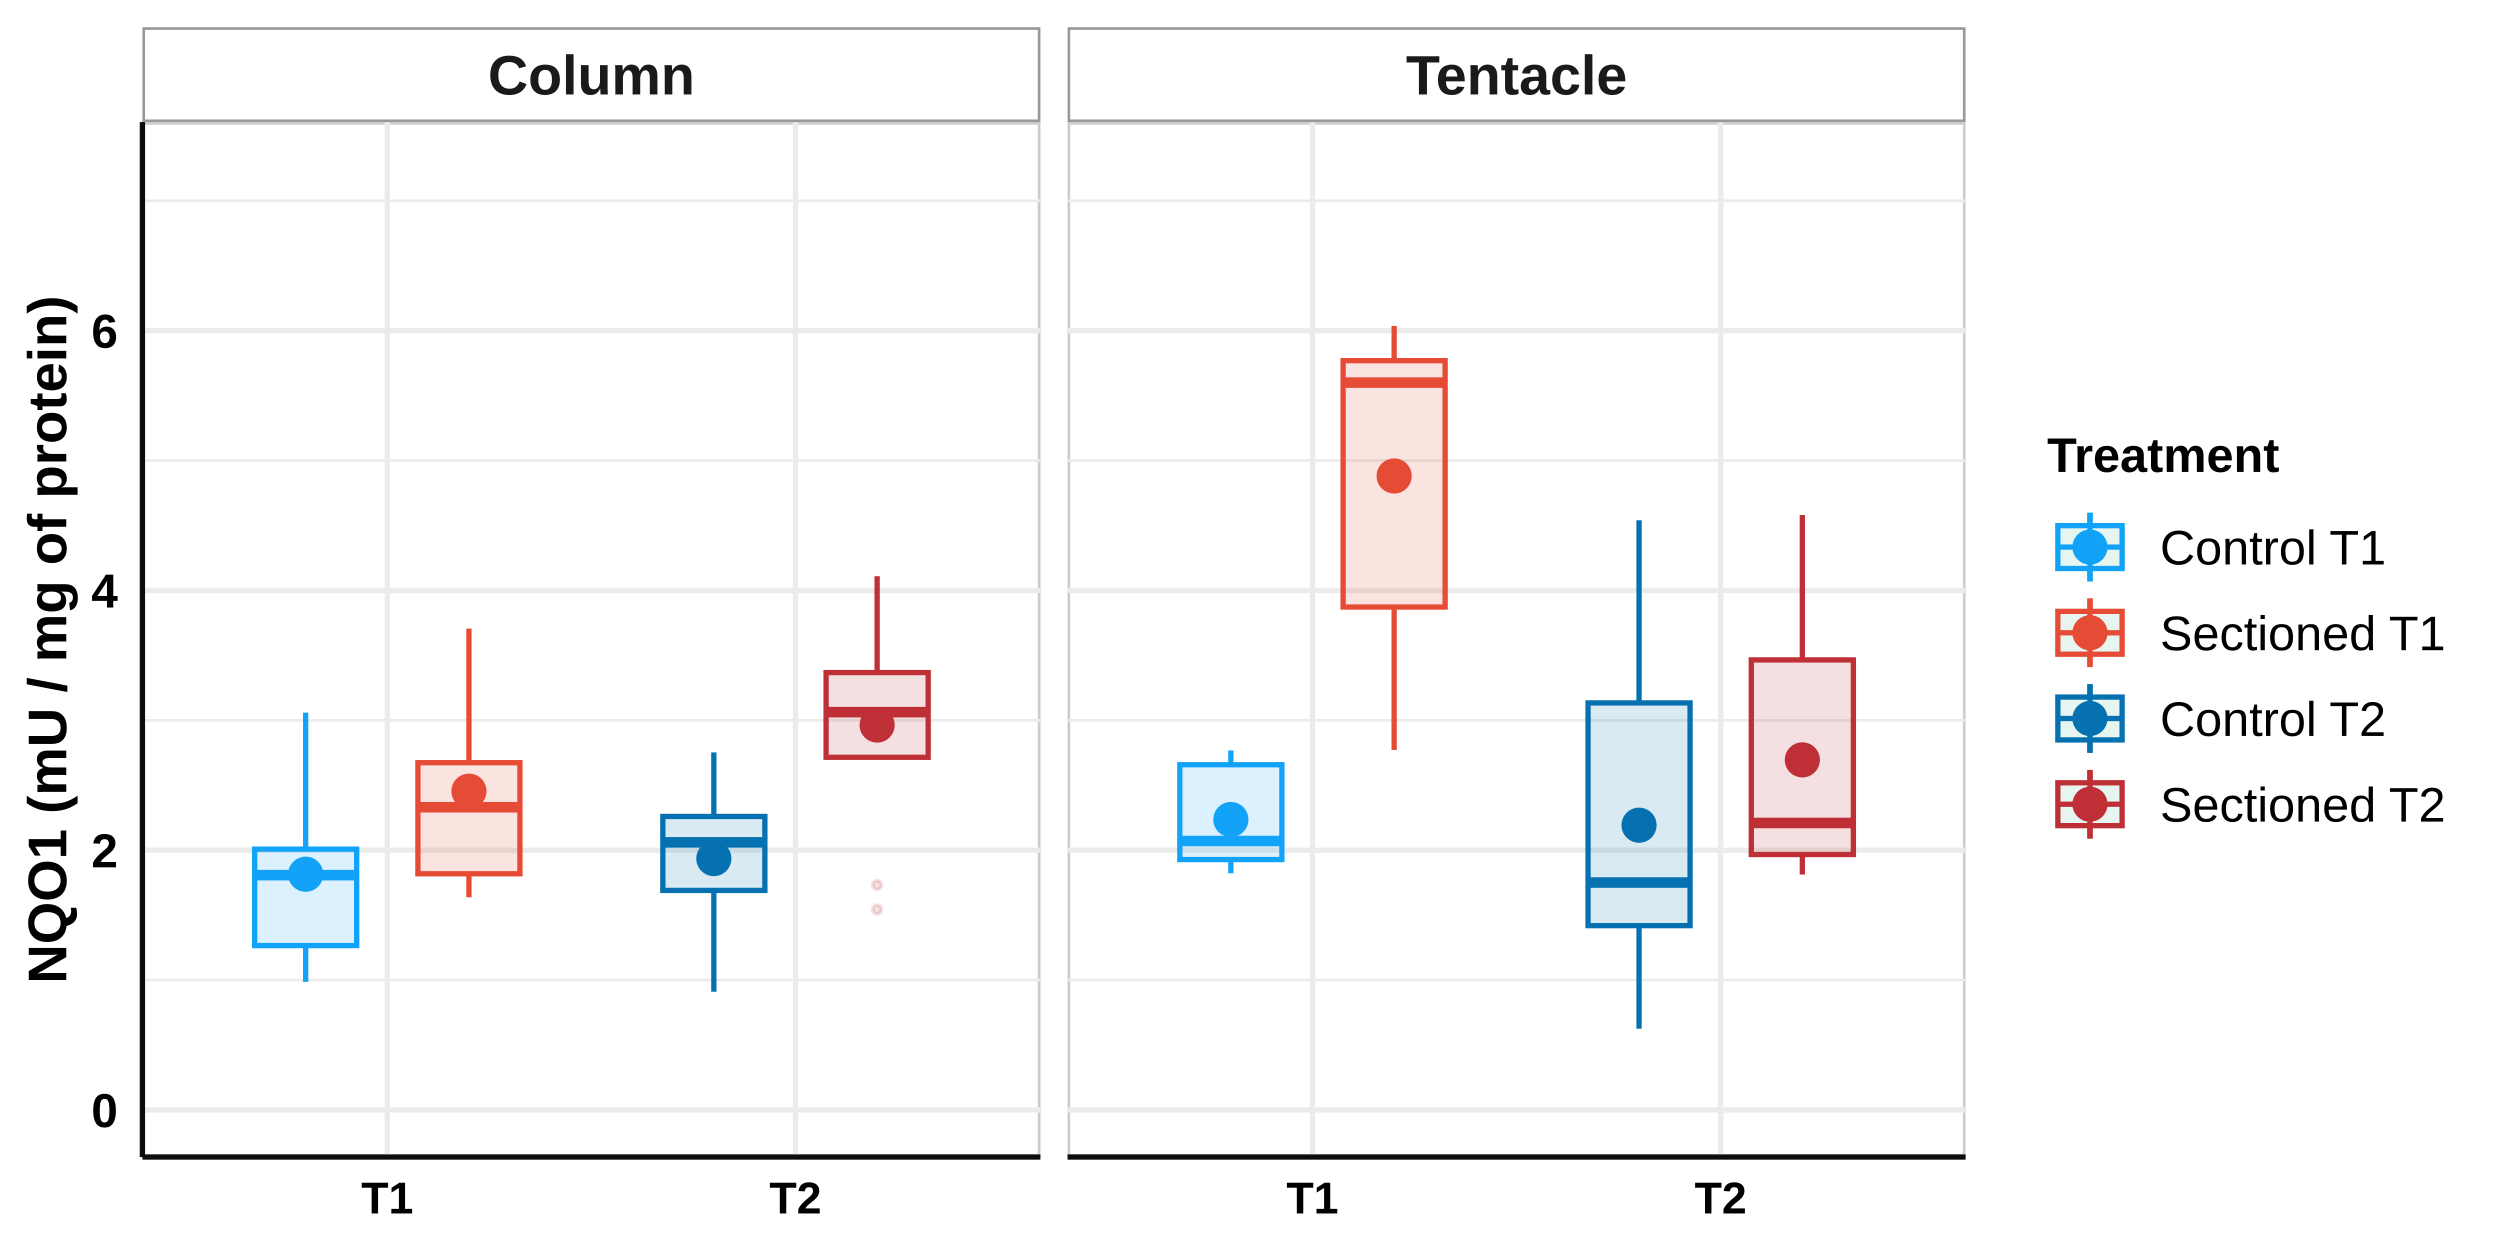
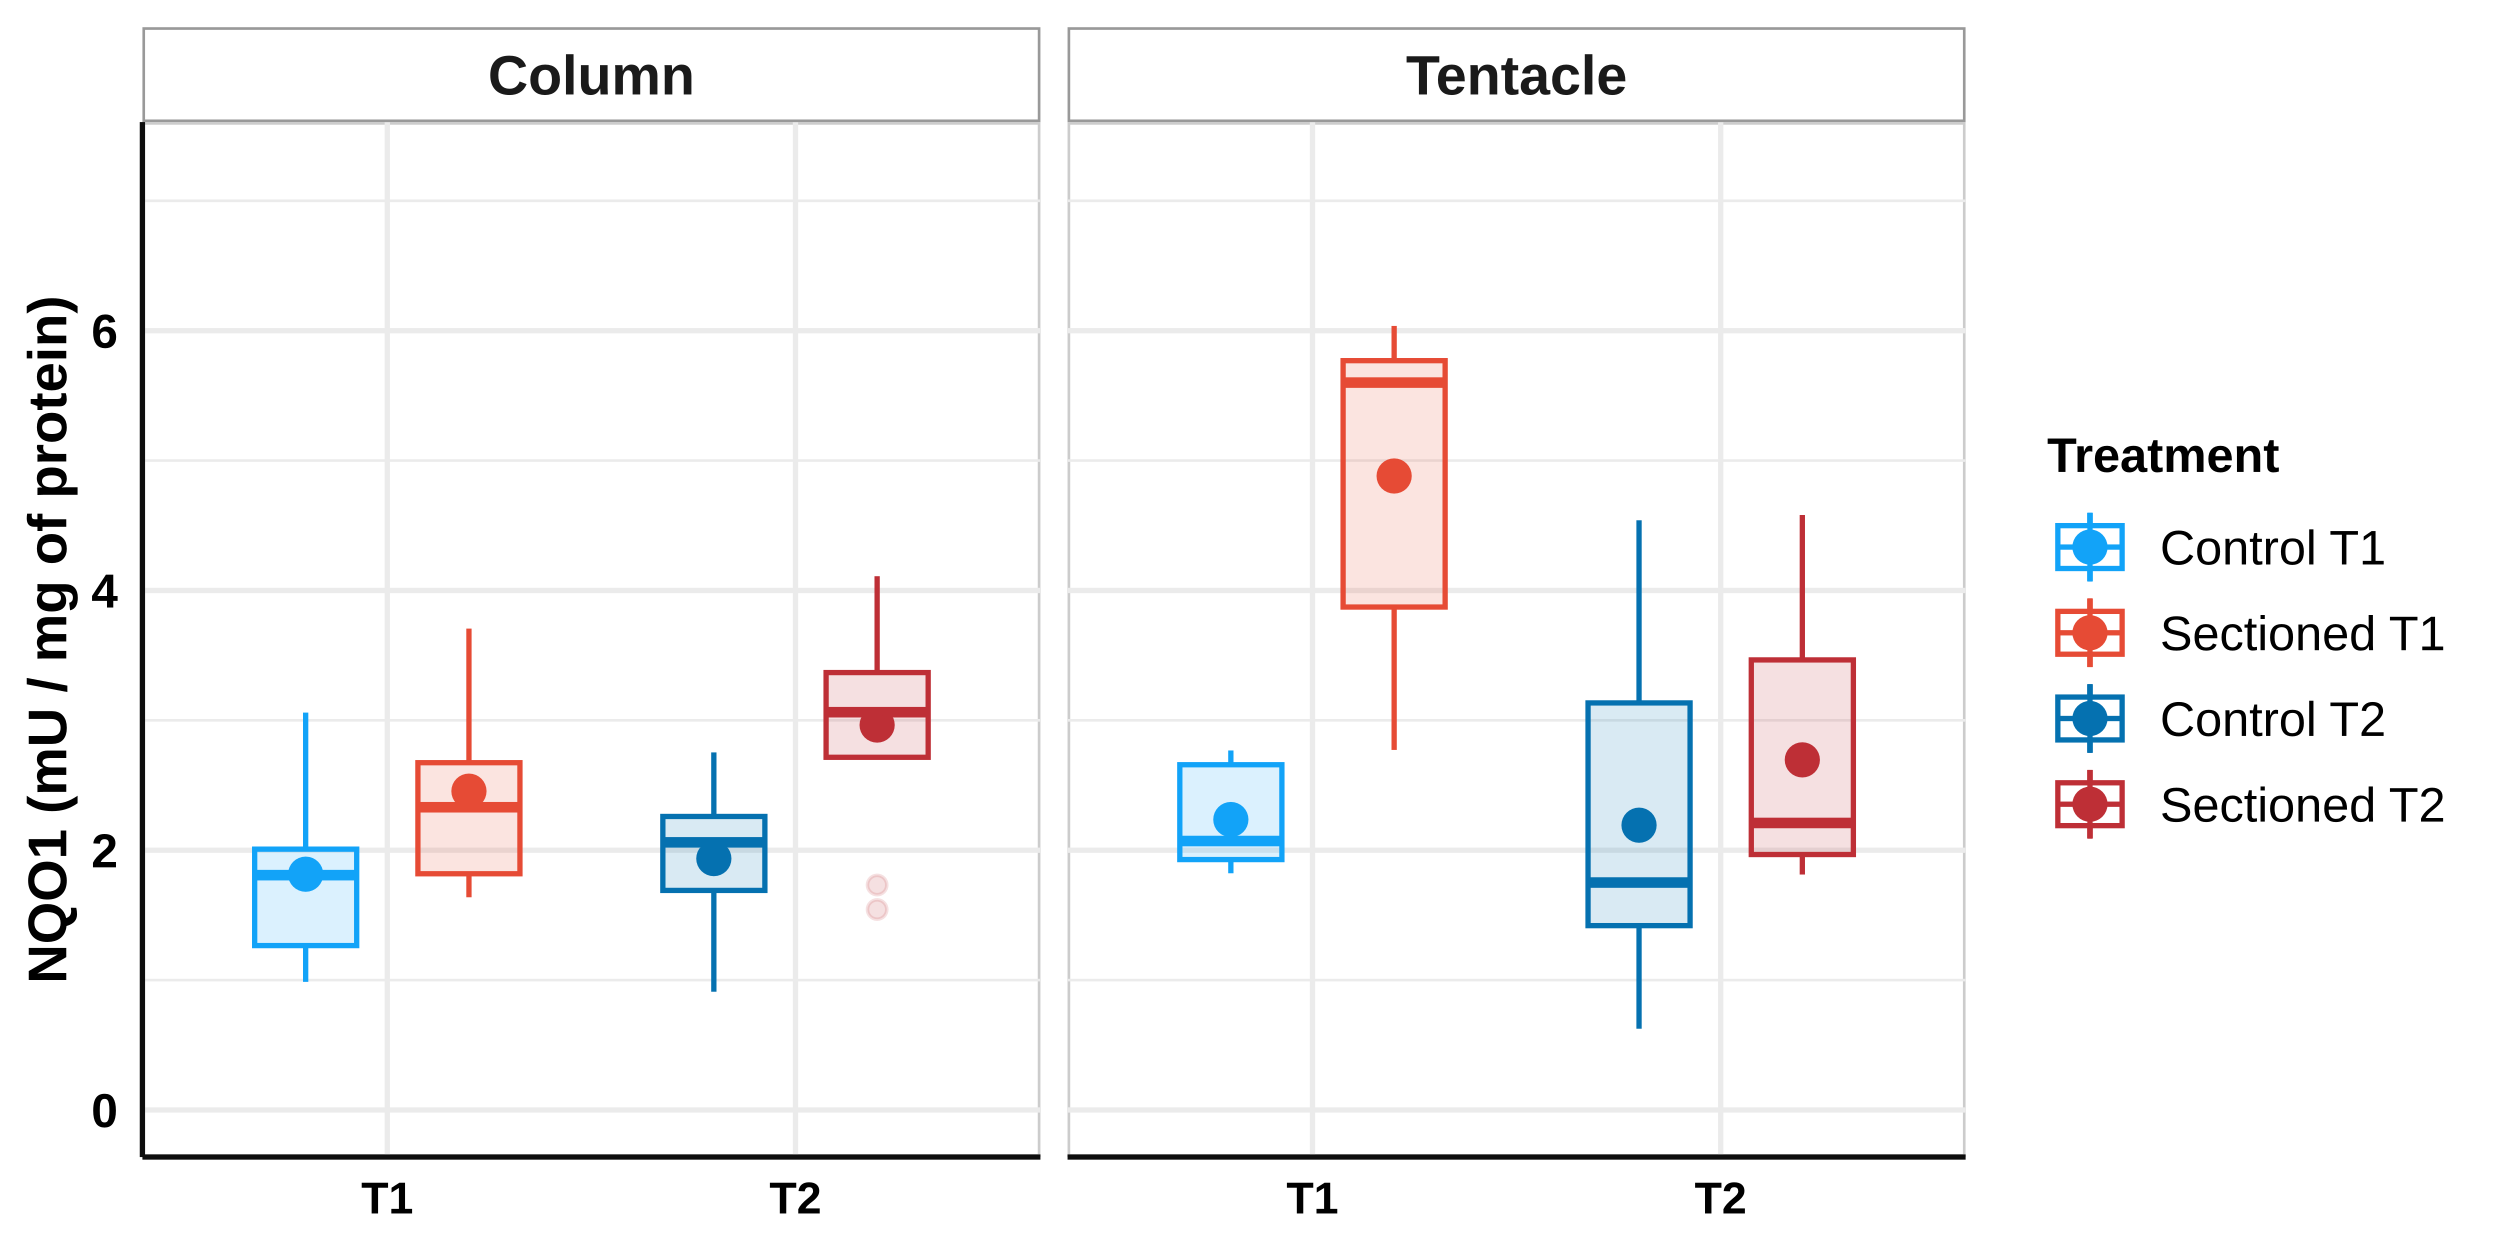
<svg xmlns="http://www.w3.org/2000/svg" width="504.00pt" height="252.00pt" viewBox="0 0 504.00 252.00">
  <g class="svglite">
    <defs>
      <style type="text/css">
    .svglite line, .svglite polyline, .svglite polygon, .svglite path, .svglite rect, .svglite circle {
      fill: none;
      stroke: #000000;
      stroke-linecap: round;
      stroke-linejoin: round;
      stroke-miterlimit: 10.00;
    }
    .svglite text {
      white-space: pre;
    }
    .svglite g.glyphgroup path {
      fill: inherit;
      stroke: none;
    }
  </style>
    </defs>
    <rect width="100%" height="100%" style="stroke: none; fill: #FFFFFF;" />
    <defs>
      <clipPath id="cpMC4wMHw1MDQuMDB8MC4wMHwyNTIuMDA=">
        <rect x="0.00" y="0.00" width="504.00" height="252.00" />
      </clipPath>
    </defs>
    <g clip-path="url(#cpMC4wMHw1MDQuMDB8MC4wMHwyNTIuMDA=)">
      <rect x="0" y="0.00" width="504.00" height="252.00" style="stroke-width: 1.07; stroke: none; fill: #FFFFFF;" />
    </g>
    <defs>
      <clipPath id="cpMjguNzF8MjA5Ljc1fDI0LjYxfDIzMy4yNg==">
        <rect x="28.71" y="24.61" width="181.04" height="208.64" />
      </clipPath>
    </defs>
    <g clip-path="url(#cpMjguNzF8MjA5Ljc1fDI0LjYxfDIzMy4yNg==)">
      <rect x="28.71" y="24.61" width="181.04" height="208.64" style="stroke-width: 1.07; stroke: #CCCCCC; fill: #FFFFFF;" />
      <polyline points="28.71,197.59 209.75,197.59 " style="stroke-width: 0.53; stroke: #EBEBEB; stroke-linecap: butt;" />
      <polyline points="28.71,145.22 209.75,145.22 " style="stroke-width: 0.53; stroke: #EBEBEB; stroke-linecap: butt;" />
      <polyline points="28.71,92.85 209.75,92.85 " style="stroke-width: 0.53; stroke: #EBEBEB; stroke-linecap: butt;" />
      <polyline points="28.71,40.48 209.75,40.48 " style="stroke-width: 0.53; stroke: #EBEBEB; stroke-linecap: butt;" />
      <polyline points="28.71,223.77 209.75,223.77 " style="stroke-width: 1.07; stroke: #EBEBEB; stroke-linecap: butt;" />
      <polyline points="28.71,171.41 209.75,171.41 " style="stroke-width: 1.07; stroke: #EBEBEB; stroke-linecap: butt;" />
      <polyline points="28.71,119.04 209.75,119.04 " style="stroke-width: 1.07; stroke: #EBEBEB; stroke-linecap: butt;" />
      <polyline points="28.71,66.67 209.75,66.67 " style="stroke-width: 1.07; stroke: #EBEBEB; stroke-linecap: butt;" />
      <polyline points="78.08,233.26 78.08,24.61 " style="stroke-width: 1.07; stroke: #EBEBEB; stroke-linecap: butt;" />
      <polyline points="160.37,233.26 160.37,24.61 " style="stroke-width: 1.07; stroke: #EBEBEB; stroke-linecap: butt;" />
      <line x1="61.62" y1="171.19" x2="61.62" y2="143.66" style="stroke-width: 1.07; stroke: #12A3F8; stroke-linecap: butt;" />
      <line x1="61.62" y1="190.63" x2="61.62" y2="197.95" style="stroke-width: 1.07; stroke: #12A3F8; stroke-linecap: butt;" />
      <polygon points="51.34,171.19 51.34,190.63 71.91,190.63 71.91,171.19 51.34,171.19 " style="stroke-width: 1.07; stroke: #12A3F8; stroke-linecap: butt; stroke-linejoin: miter; fill: #12A3F8; fill-opacity: 0.15;" />
      <line x1="51.34" y1="176.43" x2="71.91" y2="176.43" style="stroke-width: 2.13; stroke: #12A3F8; stroke-linecap: butt; stroke-linejoin: miter;" />
      <line x1="94.54" y1="153.76" x2="94.54" y2="126.72" style="stroke-width: 1.07; stroke: #E64B35; stroke-linecap: butt;" />
      <line x1="94.54" y1="176.15" x2="94.54" y2="180.89" style="stroke-width: 1.07; stroke: #E64B35; stroke-linecap: butt;" />
      <polygon points="84.25,153.76 84.25,176.15 104.82,176.15 104.82,153.76 84.25,153.76 " style="stroke-width: 1.07; stroke: #E64B35; stroke-linecap: butt; stroke-linejoin: miter; fill: #E64B35; fill-opacity: 0.15;" />
      <line x1="84.25" y1="162.74" x2="104.82" y2="162.74" style="stroke-width: 2.13; stroke: #E64B35; stroke-linecap: butt; stroke-linejoin: miter;" />
      <line x1="143.91" y1="164.60" x2="143.91" y2="151.68" style="stroke-width: 1.07; stroke: #0571B0; stroke-linecap: butt;" />
      <line x1="143.91" y1="179.51" x2="143.91" y2="199.93" style="stroke-width: 1.07; stroke: #0571B0; stroke-linecap: butt;" />
      <polygon points="133.63,164.60 133.63,179.51 154.20,179.51 154.20,164.60 133.63,164.60 " style="stroke-width: 1.07; stroke: #0571B0; stroke-linecap: butt; stroke-linejoin: miter; fill: #0571B0; fill-opacity: 0.15;" />
      <line x1="133.63" y1="169.82" x2="154.20" y2="169.82" style="stroke-width: 2.13; stroke: #0571B0; stroke-linecap: butt; stroke-linejoin: miter;" />
-       <circle cx="176.83" cy="178.42" r="0.89" style="stroke-width: 0.71; stroke: #BE2F36; stroke-opacity: 0.15; fill: #BE2F36; fill-opacity: 0.15;" />
-       <circle cx="176.83" cy="183.36" r="0.89" style="stroke-width: 0.71; stroke: #BE2F36; stroke-opacity: 0.15; fill: #BE2F36; fill-opacity: 0.15;" />
+       <circle cx="176.83" cy="178.42" r="1.95" style="stroke-width: 0.71; stroke: #BE2F36; stroke-opacity: 0.15; fill: #BE2F36; fill-opacity: 0.15;" />
+       <circle cx="176.83" cy="183.36" r="1.95" style="stroke-width: 0.71; stroke: #BE2F36; stroke-opacity: 0.15; fill: #BE2F36; fill-opacity: 0.15;" />
      <line x1="176.83" y1="135.59" x2="176.83" y2="116.16" style="stroke-width: 1.07; stroke: #BE2F36; stroke-linecap: butt;" />
      <line x1="176.83" y1="152.67" x2="176.83" y2="152.67" style="stroke-width: 1.07; stroke: #BE2F36; stroke-linecap: butt;" />
      <polygon points="166.54,135.59 166.54,152.67 187.12,152.67 187.12,135.59 166.54,135.59 " style="stroke-width: 1.07; stroke: #BE2F36; stroke-linecap: butt; stroke-linejoin: miter; fill: #BE2F36; fill-opacity: 0.15;" />
      <line x1="166.54" y1="143.58" x2="187.12" y2="143.58" style="stroke-width: 2.13; stroke: #BE2F36; stroke-linecap: butt; stroke-linejoin: miter;" />
      <line x1="61.62" y1="176.24" x2="61.62" y2="176.24" style="stroke-width: 1.07; stroke: #12A3F8; stroke-linecap: butt;" />
      <line x1="94.54" y1="159.50" x2="94.54" y2="159.50" style="stroke-width: 1.07; stroke: #E64B35; stroke-linecap: butt;" />
      <line x1="143.91" y1="173.09" x2="143.91" y2="173.09" style="stroke-width: 1.07; stroke: #0571B0; stroke-linecap: butt;" />
      <line x1="176.83" y1="146.17" x2="176.83" y2="146.17" style="stroke-width: 1.07; stroke: #BE2F36; stroke-linecap: butt;" />
      <circle cx="61.62" cy="176.24" r="2.84" style="stroke-width: 1.42; stroke: #12A3F8; fill: #12A3F8;" />
      <circle cx="94.54" cy="159.50" r="2.84" style="stroke-width: 1.42; stroke: #E64B35; fill: #E64B35;" />
      <circle cx="143.91" cy="173.09" r="2.84" style="stroke-width: 1.42; stroke: #0571B0; fill: #0571B0;" />
      <circle cx="176.83" cy="146.17" r="2.84" style="stroke-width: 1.42; stroke: #BE2F36; fill: #BE2F36;" />
    </g>
    <g clip-path="url(#cpMC4wMHw1MDQuMDB8MC4wMHwyNTIuMDA=)">
</g>
    <defs>
      <clipPath id="cpMjE1LjIyfDM5Ni4yN3wyNC42MXwyMzMuMjY=">
        <rect x="215.22" y="24.61" width="181.04" height="208.64" />
      </clipPath>
    </defs>
    <g clip-path="url(#cpMjE1LjIyfDM5Ni4yN3wyNC42MXwyMzMuMjY=)">
      <rect x="215.22" y="24.61" width="181.04" height="208.64" style="stroke-width: 1.07; stroke: #CCCCCC; fill: #FFFFFF;" />
      <polyline points="215.22,197.59 396.27,197.59 " style="stroke-width: 0.53; stroke: #EBEBEB; stroke-linecap: butt;" />
      <polyline points="215.22,145.22 396.27,145.22 " style="stroke-width: 0.53; stroke: #EBEBEB; stroke-linecap: butt;" />
      <polyline points="215.22,92.85 396.27,92.85 " style="stroke-width: 0.53; stroke: #EBEBEB; stroke-linecap: butt;" />
      <polyline points="215.22,40.48 396.27,40.48 " style="stroke-width: 0.53; stroke: #EBEBEB; stroke-linecap: butt;" />
      <polyline points="215.22,223.77 396.27,223.77 " style="stroke-width: 1.07; stroke: #EBEBEB; stroke-linecap: butt;" />
      <polyline points="215.22,171.41 396.27,171.41 " style="stroke-width: 1.07; stroke: #EBEBEB; stroke-linecap: butt;" />
      <polyline points="215.22,119.04 396.27,119.04 " style="stroke-width: 1.07; stroke: #EBEBEB; stroke-linecap: butt;" />
      <polyline points="215.22,66.67 396.27,66.67 " style="stroke-width: 1.07; stroke: #EBEBEB; stroke-linecap: butt;" />
      <polyline points="264.60,233.26 264.60,24.61 " style="stroke-width: 1.07; stroke: #EBEBEB; stroke-linecap: butt;" />
      <polyline points="346.89,233.26 346.89,24.61 " style="stroke-width: 1.07; stroke: #EBEBEB; stroke-linecap: butt;" />
      <line x1="248.14" y1="154.17" x2="248.14" y2="151.29" style="stroke-width: 1.07; stroke: #12A3F8; stroke-linecap: butt;" />
      <line x1="248.14" y1="173.29" x2="248.14" y2="176.05" style="stroke-width: 1.07; stroke: #12A3F8; stroke-linecap: butt;" />
      <polygon points="237.85,154.17 237.85,173.29 258.43,173.29 258.43,154.17 237.85,154.17 " style="stroke-width: 1.07; stroke: #12A3F8; stroke-linecap: butt; stroke-linejoin: miter; fill: #12A3F8; fill-opacity: 0.15;" />
      <line x1="237.85" y1="169.55" x2="258.43" y2="169.55" style="stroke-width: 2.13; stroke: #12A3F8; stroke-linecap: butt; stroke-linejoin: miter;" />
      <line x1="281.06" y1="72.71" x2="281.06" y2="65.71" style="stroke-width: 1.07; stroke: #E64B35; stroke-linecap: butt;" />
      <line x1="281.06" y1="122.38" x2="281.06" y2="151.19" style="stroke-width: 1.07; stroke: #E64B35; stroke-linecap: butt;" />
      <polygon points="270.77,72.71 270.77,122.38 291.34,122.38 291.34,72.71 270.77,72.71 " style="stroke-width: 1.07; stroke: #E64B35; stroke-linecap: butt; stroke-linejoin: miter; fill: #E64B35; fill-opacity: 0.15;" />
      <line x1="270.77" y1="77.13" x2="291.34" y2="77.13" style="stroke-width: 2.13; stroke: #E64B35; stroke-linecap: butt; stroke-linejoin: miter;" />
      <line x1="330.43" y1="141.71" x2="330.43" y2="104.88" style="stroke-width: 1.07; stroke: #0571B0; stroke-linecap: butt;" />
      <line x1="330.43" y1="186.61" x2="330.43" y2="207.39" style="stroke-width: 1.07; stroke: #0571B0; stroke-linecap: butt;" />
      <polygon points="320.15,141.71 320.15,186.61 340.72,186.61 340.72,141.71 320.15,141.71 " style="stroke-width: 1.07; stroke: #0571B0; stroke-linecap: butt; stroke-linejoin: miter; fill: #0571B0; fill-opacity: 0.15;" />
      <line x1="320.15" y1="177.92" x2="340.72" y2="177.92" style="stroke-width: 2.13; stroke: #0571B0; stroke-linecap: butt; stroke-linejoin: miter;" />
      <line x1="363.35" y1="133.04" x2="363.35" y2="103.83" style="stroke-width: 1.07; stroke: #BE2F36; stroke-linecap: butt;" />
      <line x1="363.35" y1="172.27" x2="363.35" y2="176.30" style="stroke-width: 1.07; stroke: #BE2F36; stroke-linecap: butt;" />
      <polygon points="353.06,133.04 353.06,172.27 373.64,172.27 373.64,133.04 353.06,133.04 " style="stroke-width: 1.07; stroke: #BE2F36; stroke-linecap: butt; stroke-linejoin: miter; fill: #BE2F36; fill-opacity: 0.15;" />
      <line x1="353.06" y1="165.91" x2="373.64" y2="165.91" style="stroke-width: 2.13; stroke: #BE2F36; stroke-linecap: butt; stroke-linejoin: miter;" />
      <line x1="248.14" y1="165.22" x2="248.14" y2="165.22" style="stroke-width: 1.07; stroke: #12A3F8; stroke-linecap: butt;" />
      <line x1="281.06" y1="95.96" x2="281.06" y2="95.96" style="stroke-width: 1.07; stroke: #E64B35; stroke-linecap: butt;" />
      <line x1="330.43" y1="166.36" x2="330.43" y2="166.36" style="stroke-width: 1.07; stroke: #0571B0; stroke-linecap: butt;" />
      <line x1="363.35" y1="153.19" x2="363.35" y2="153.19" style="stroke-width: 1.07; stroke: #BE2F36; stroke-linecap: butt;" />
      <circle cx="248.14" cy="165.22" r="2.84" style="stroke-width: 1.42; stroke: #12A3F8; fill: #12A3F8;" />
      <circle cx="281.06" cy="95.96" r="2.84" style="stroke-width: 1.42; stroke: #E64B35; fill: #E64B35;" />
      <circle cx="330.43" cy="166.36" r="2.84" style="stroke-width: 1.42; stroke: #0571B0; fill: #0571B0;" />
      <circle cx="363.35" cy="153.19" r="2.84" style="stroke-width: 1.42; stroke: #BE2F36; fill: #BE2F36;" />
    </g>
    <g clip-path="url(#cpMC4wMHw1MDQuMDB8MC4wMHwyNTIuMDA=)">
</g>
    <defs>
      <clipPath id="cpMjguNzF8MjA5Ljc1fDUuNDh8MjQuNjE=">
        <rect x="28.71" y="5.48" width="181.04" height="19.14" />
      </clipPath>
    </defs>
    <g clip-path="url(#cpMjguNzF8MjA5Ljc1fDUuNDh8MjQuNjE=)">
      <rect x="28.71" y="5.48" width="181.04" height="19.14" style="stroke-width: 1.07; stroke: #999999; fill: #FFFFFF;" />
      <text x="119.23" y="19.05" text-anchor="middle" style="font-size: 11.20px; font-weight: bold;fill: #1A1A1A; font-family: &quot;Arial&quot;;" textLength="41.62px" lengthAdjust="spacingAndGlyphs">Column</text>
    </g>
    <g clip-path="url(#cpMC4wMHw1MDQuMDB8MC4wMHwyNTIuMDA=)">
</g>
    <defs>
      <clipPath id="cpMjE1LjIyfDM5Ni4yN3w1LjQ4fDI0LjYx">
        <rect x="215.22" y="5.48" width="181.04" height="19.14" />
      </clipPath>
    </defs>
    <g clip-path="url(#cpMjE1LjIyfDM5Ni4yN3w1LjQ4fDI0LjYx)">
      <rect x="215.22" y="5.48" width="181.04" height="19.14" style="stroke-width: 1.07; stroke: #999999; fill: #FFFFFF;" />
      <text x="305.75" y="19.05" text-anchor="middle" style="font-size: 11.20px; font-weight: bold;fill: #1A1A1A; font-family: &quot;Arial&quot;;" textLength="44.53px" lengthAdjust="spacingAndGlyphs">Tentacle</text>
    </g>
    <g clip-path="url(#cpMC4wMHw1MDQuMDB8MC4wMHwyNTIuMDA=)">
      <polyline points="28.71,233.26 209.75,233.26 " style="stroke-width: 1.07; stroke: #0D0D0D; stroke-linecap: butt;" />
      <text x="78.08" y="244.63" text-anchor="middle" style="font-size: 9.00px; font-weight: bold; font-family: &quot;Arial&quot;;" textLength="10.50px" lengthAdjust="spacingAndGlyphs">T1</text>
      <text x="160.37" y="244.63" text-anchor="middle" style="font-size: 9.00px; font-weight: bold; font-family: &quot;Arial&quot;;" textLength="10.50px" lengthAdjust="spacingAndGlyphs">T2</text>
      <polyline points="215.22,233.26 396.27,233.26 " style="stroke-width: 1.07; stroke: #0D0D0D; stroke-linecap: butt;" />
      <text x="264.60" y="244.63" text-anchor="middle" style="font-size: 9.00px; font-weight: bold; font-family: &quot;Arial&quot;;" textLength="10.50px" lengthAdjust="spacingAndGlyphs">T1</text>
      <text x="346.89" y="244.63" text-anchor="middle" style="font-size: 9.00px; font-weight: bold; font-family: &quot;Arial&quot;;" textLength="10.50px" lengthAdjust="spacingAndGlyphs">T2</text>
      <polyline points="28.71,233.26 28.71,24.61 " style="stroke-width: 1.07; stroke: #0D0D0D; stroke-linecap: butt;" />
      <text x="23.77" y="227.22" text-anchor="end" style="font-size: 9.63px; font-weight: bold; font-family: &quot;Arial&quot;;" textLength="5.36px" lengthAdjust="spacingAndGlyphs">0</text>
      <text x="23.77" y="174.85" text-anchor="end" style="font-size: 9.63px; font-weight: bold; font-family: &quot;Arial&quot;;" textLength="5.36px" lengthAdjust="spacingAndGlyphs">2</text>
      <text x="23.77" y="122.48" text-anchor="end" style="font-size: 9.63px; font-weight: bold; font-family: &quot;Arial&quot;;" textLength="5.36px" lengthAdjust="spacingAndGlyphs">4</text>
      <text x="23.77" y="70.11" text-anchor="end" style="font-size: 9.63px; font-weight: bold; font-family: &quot;Arial&quot;;" textLength="5.36px" lengthAdjust="spacingAndGlyphs">6</text>
      <text transform="translate(13.36,128.94) rotate(-90)" text-anchor="middle" style="font-size: 11.00px; font-weight: bold; font-family: &quot;Arial&quot;;" textLength="141.81px" lengthAdjust="spacingAndGlyphs">NQO1 (mU / mg  of protein)</text>
      <text x="412.70" y="95.14" style="font-size: 9.80px; font-weight: bold; font-family: &quot;Arial&quot;;" textLength="46.84px" lengthAdjust="spacingAndGlyphs">Treatment</text>
      <polyline points="421.34,117.20 421.34,114.61 " style="stroke-width: 1.07; stroke: #12A3F8; stroke-linecap: butt; stroke-linejoin: miter;" />
      <polyline points="421.34,105.97 421.34,103.38 " style="stroke-width: 1.07; stroke: #12A3F8; stroke-linecap: butt; stroke-linejoin: miter;" />
-       <rect x="414.86" y="105.97" width="12.96" height="8.64" style="stroke-width: 1.07; stroke: #12A3F8; stroke-linecap: butt; stroke-linejoin: miter; fill: #62BBA5; fill-opacity: 0.15;" />
+       <rect x="414.86" y="105.97" width="12.96" height="8.64" style="stroke-width: 1.07; stroke: #12A3F8; stroke-linecap: butt; stroke-linejoin: miter; fill: #FFFFFF; fill-opacity: 0.15;" />
      <polyline points="414.86,110.29 427.82,110.29 " style="stroke-width: 1.07; stroke: #12A3F8; stroke-linecap: butt; stroke-linejoin: miter;" />
      <polyline points="421.34,117.20 421.34,117.20 " style="stroke-width: 1.07; stroke: #12A3F8; stroke-linecap: butt; stroke-linejoin: miter;" />
      <polyline points="421.34,103.38 421.34,103.38 " style="stroke-width: 1.07; stroke: #12A3F8; stroke-linecap: butt; stroke-linejoin: miter;" />
      <line x1="421.34" y1="117.20" x2="421.34" y2="103.38" style="stroke-width: 1.07; stroke: #12A3F8; stroke-linecap: butt;" />
      <circle cx="421.34" cy="110.29" r="2.84" style="stroke-width: 1.42; stroke: #12A3F8; fill: #12A3F8;" />
      <polyline points="421.34,134.48 421.34,131.89 " style="stroke-width: 1.07; stroke: #E64B35; stroke-linecap: butt; stroke-linejoin: miter;" />
      <polyline points="421.34,123.25 421.34,120.66 " style="stroke-width: 1.07; stroke: #E64B35; stroke-linecap: butt; stroke-linejoin: miter;" />
-       <rect x="414.86" y="123.25" width="12.96" height="8.64" style="stroke-width: 1.07; stroke: #E64B35; stroke-linecap: butt; stroke-linejoin: miter; fill: #62BBA5; fill-opacity: 0.15;" />
+       <rect x="414.86" y="123.25" width="12.96" height="8.64" style="stroke-width: 1.07; stroke: #E64B35; stroke-linecap: butt; stroke-linejoin: miter; fill: #FFFFFF; fill-opacity: 0.15;" />
      <polyline points="414.86,127.57 427.82,127.57 " style="stroke-width: 1.07; stroke: #E64B35; stroke-linecap: butt; stroke-linejoin: miter;" />
      <polyline points="421.34,134.48 421.34,134.48 " style="stroke-width: 1.07; stroke: #E64B35; stroke-linecap: butt; stroke-linejoin: miter;" />
      <polyline points="421.34,120.66 421.34,120.66 " style="stroke-width: 1.07; stroke: #E64B35; stroke-linecap: butt; stroke-linejoin: miter;" />
      <line x1="421.34" y1="134.48" x2="421.34" y2="120.66" style="stroke-width: 1.07; stroke: #E64B35; stroke-linecap: butt;" />
      <circle cx="421.34" cy="127.57" r="2.84" style="stroke-width: 1.42; stroke: #E64B35; fill: #E64B35;" />
      <polyline points="421.34,151.76 421.34,149.17 " style="stroke-width: 1.07; stroke: #0571B0; stroke-linecap: butt; stroke-linejoin: miter;" />
      <polyline points="421.34,140.53 421.34,137.94 " style="stroke-width: 1.07; stroke: #0571B0; stroke-linecap: butt; stroke-linejoin: miter;" />
-       <rect x="414.86" y="140.53" width="12.96" height="8.64" style="stroke-width: 1.07; stroke: #0571B0; stroke-linecap: butt; stroke-linejoin: miter; fill: #62BBA5; fill-opacity: 0.15;" />
+       <rect x="414.86" y="140.53" width="12.96" height="8.64" style="stroke-width: 1.07; stroke: #0571B0; stroke-linecap: butt; stroke-linejoin: miter; fill: #FFFFFF; fill-opacity: 0.15;" />
      <polyline points="414.86,144.85 427.82,144.85 " style="stroke-width: 1.07; stroke: #0571B0; stroke-linecap: butt; stroke-linejoin: miter;" />
      <polyline points="421.34,151.76 421.34,151.76 " style="stroke-width: 1.07; stroke: #0571B0; stroke-linecap: butt; stroke-linejoin: miter;" />
      <polyline points="421.34,137.94 421.34,137.94 " style="stroke-width: 1.07; stroke: #0571B0; stroke-linecap: butt; stroke-linejoin: miter;" />
      <line x1="421.34" y1="151.76" x2="421.34" y2="137.94" style="stroke-width: 1.07; stroke: #0571B0; stroke-linecap: butt;" />
      <circle cx="421.34" cy="144.85" r="2.84" style="stroke-width: 1.42; stroke: #0571B0; fill: #0571B0;" />
      <polyline points="421.34,169.04 421.34,166.45 " style="stroke-width: 1.07; stroke: #BE2F36; stroke-linecap: butt; stroke-linejoin: miter;" />
      <polyline points="421.34,157.81 421.34,155.22 " style="stroke-width: 1.07; stroke: #BE2F36; stroke-linecap: butt; stroke-linejoin: miter;" />
-       <rect x="414.86" y="157.81" width="12.96" height="8.64" style="stroke-width: 1.07; stroke: #BE2F36; stroke-linecap: butt; stroke-linejoin: miter; fill: #62BBA5; fill-opacity: 0.15;" />
+       <rect x="414.86" y="157.81" width="12.96" height="8.64" style="stroke-width: 1.07; stroke: #BE2F36; stroke-linecap: butt; stroke-linejoin: miter; fill: #FFFFFF; fill-opacity: 0.15;" />
      <polyline points="414.86,162.13 427.82,162.13 " style="stroke-width: 1.07; stroke: #BE2F36; stroke-linecap: butt; stroke-linejoin: miter;" />
      <polyline points="421.34,169.04 421.34,169.04 " style="stroke-width: 1.07; stroke: #BE2F36; stroke-linecap: butt; stroke-linejoin: miter;" />
      <polyline points="421.34,155.22 421.34,155.22 " style="stroke-width: 1.07; stroke: #BE2F36; stroke-linecap: butt; stroke-linejoin: miter;" />
      <line x1="421.34" y1="169.04" x2="421.34" y2="155.22" style="stroke-width: 1.07; stroke: #BE2F36; stroke-linecap: butt;" />
      <circle cx="421.34" cy="162.13" r="2.84" style="stroke-width: 1.42; stroke: #BE2F36; fill: #BE2F36;" />
      <text x="435.46" y="113.80" style="font-size: 9.80px; font-family: &quot;Arial&quot;;" textLength="45.58px" lengthAdjust="spacingAndGlyphs">Control T1</text>
      <text x="435.46" y="131.08" style="font-size: 9.80px; font-family: &quot;Arial&quot;;" textLength="57.58px" lengthAdjust="spacingAndGlyphs">Sectioned T1</text>
      <text x="435.46" y="148.36" style="font-size: 9.80px; font-family: &quot;Arial&quot;;" textLength="45.58px" lengthAdjust="spacingAndGlyphs">Control T2</text>
      <text x="435.46" y="165.64" style="font-size: 9.80px; font-family: &quot;Arial&quot;;" textLength="57.58px" lengthAdjust="spacingAndGlyphs">Sectioned T2</text>
    </g>
  </g>
</svg>
